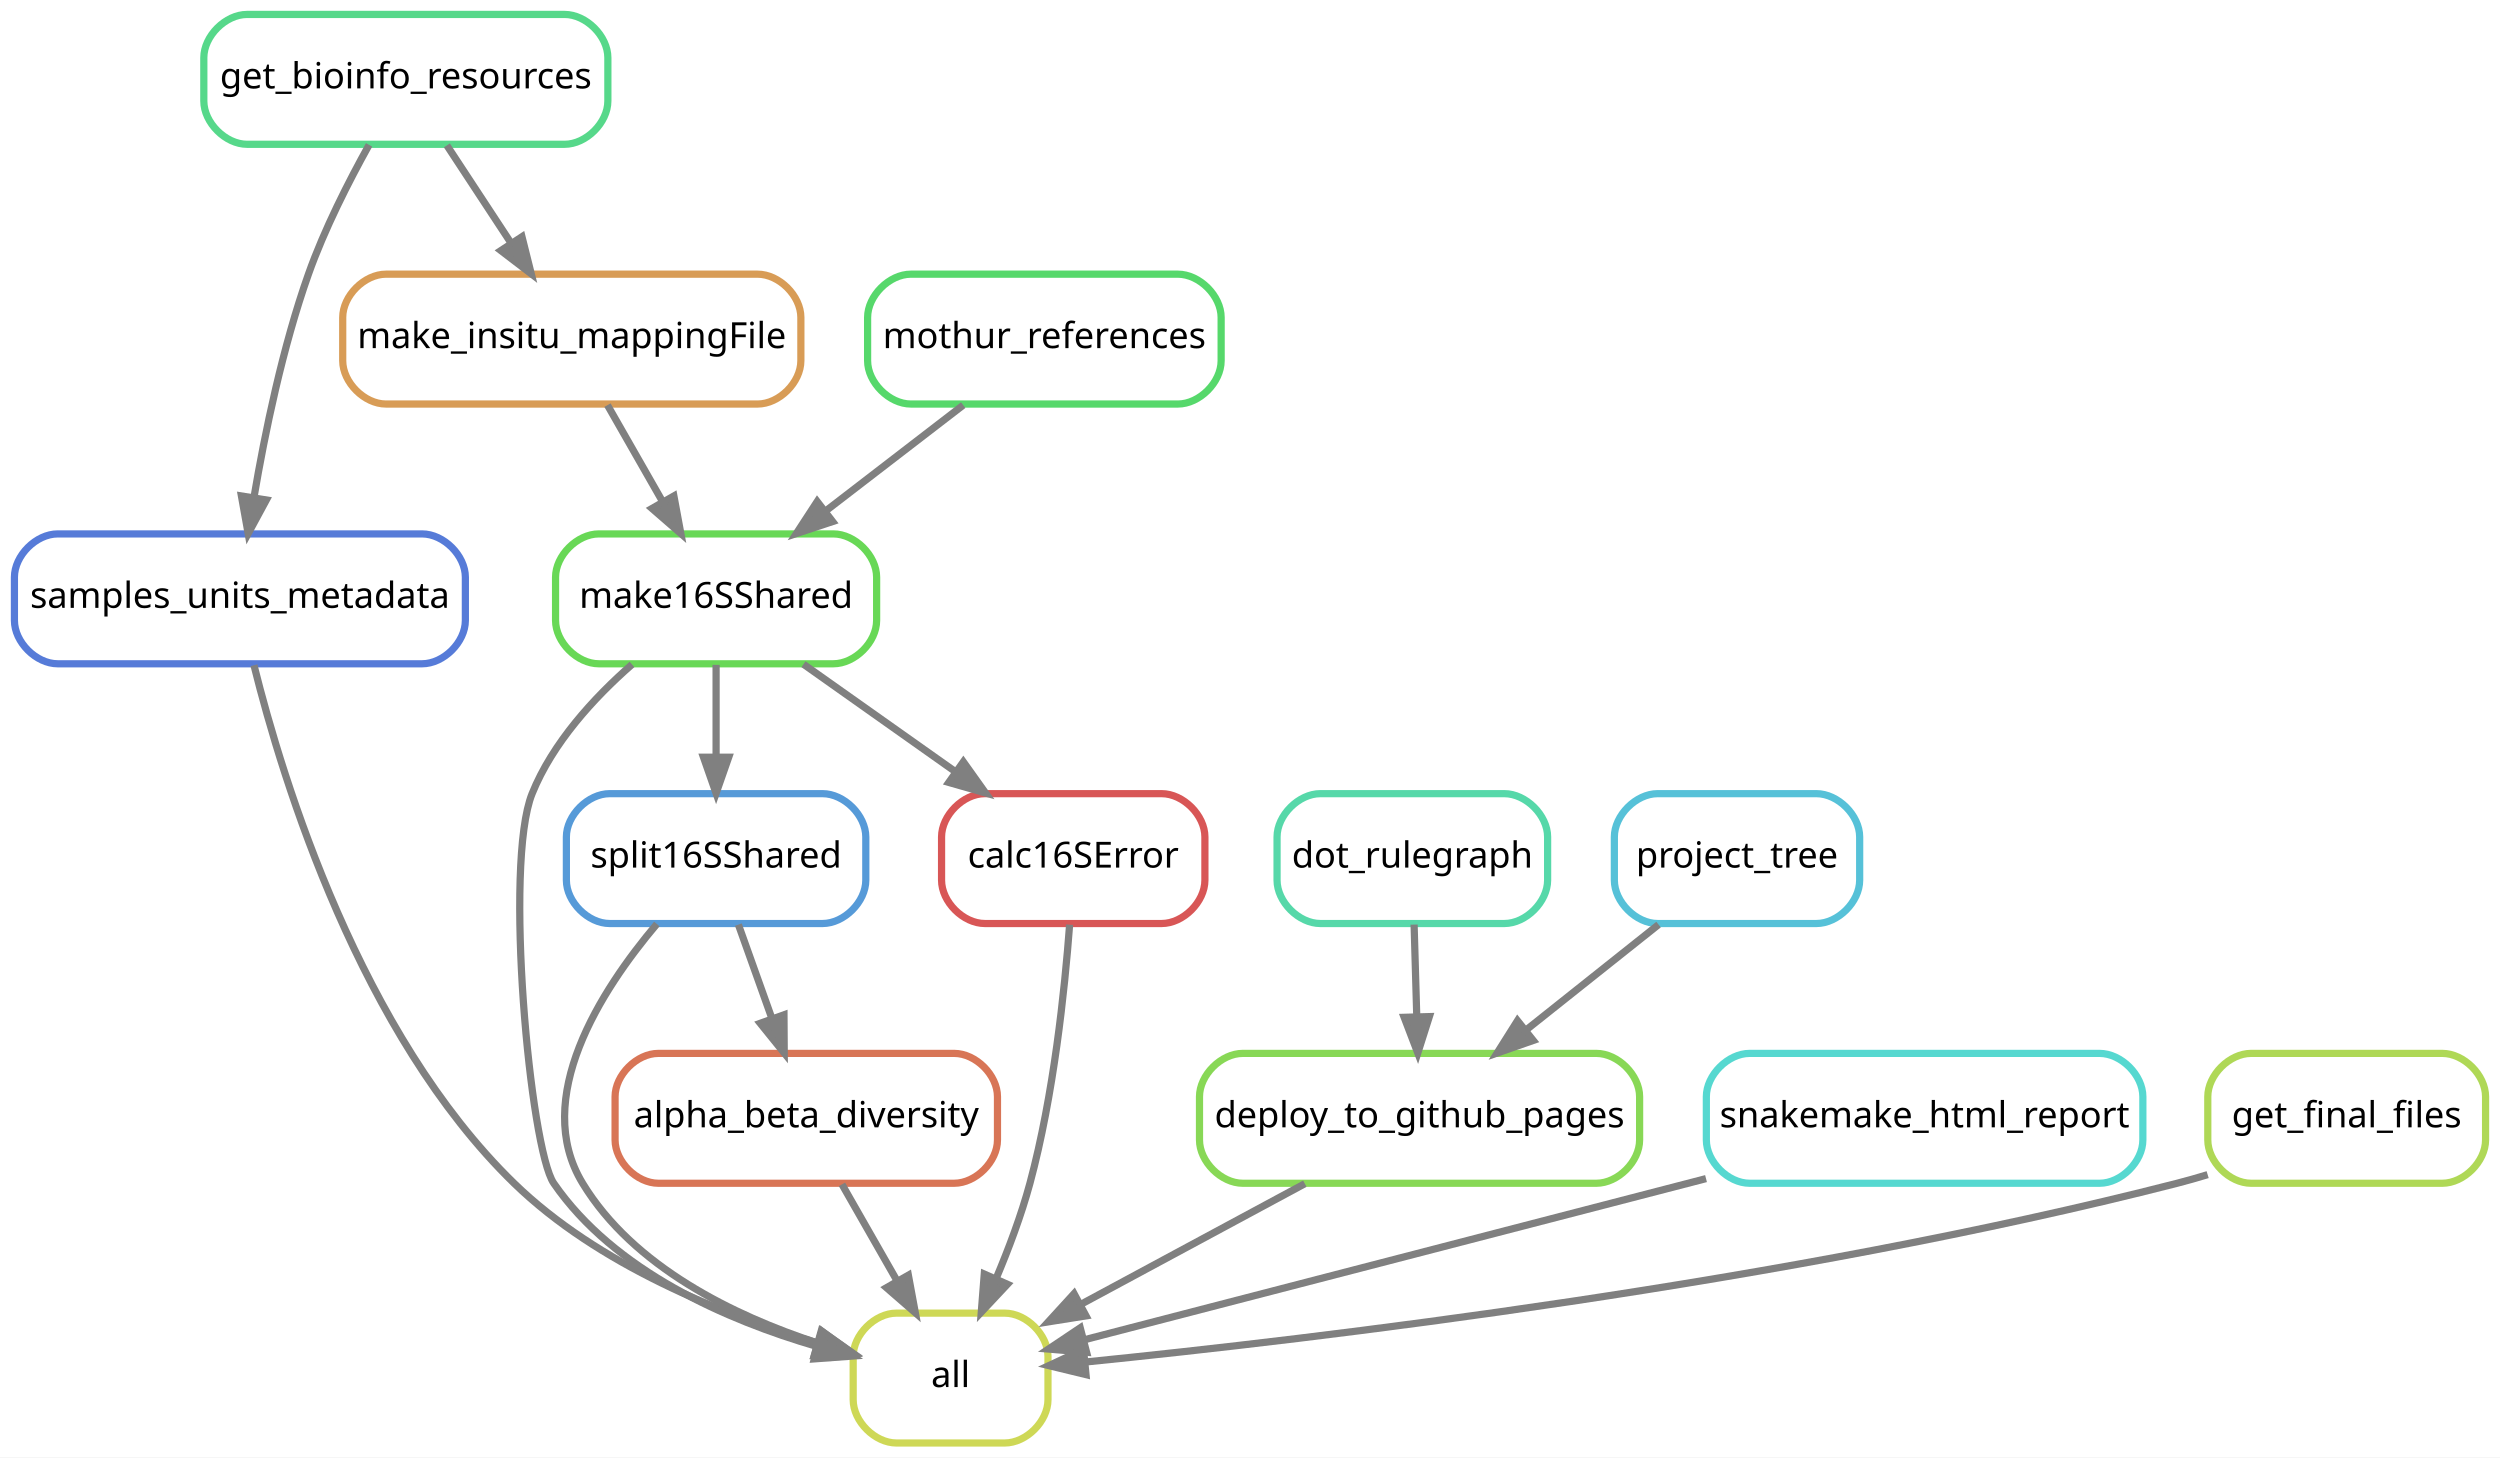
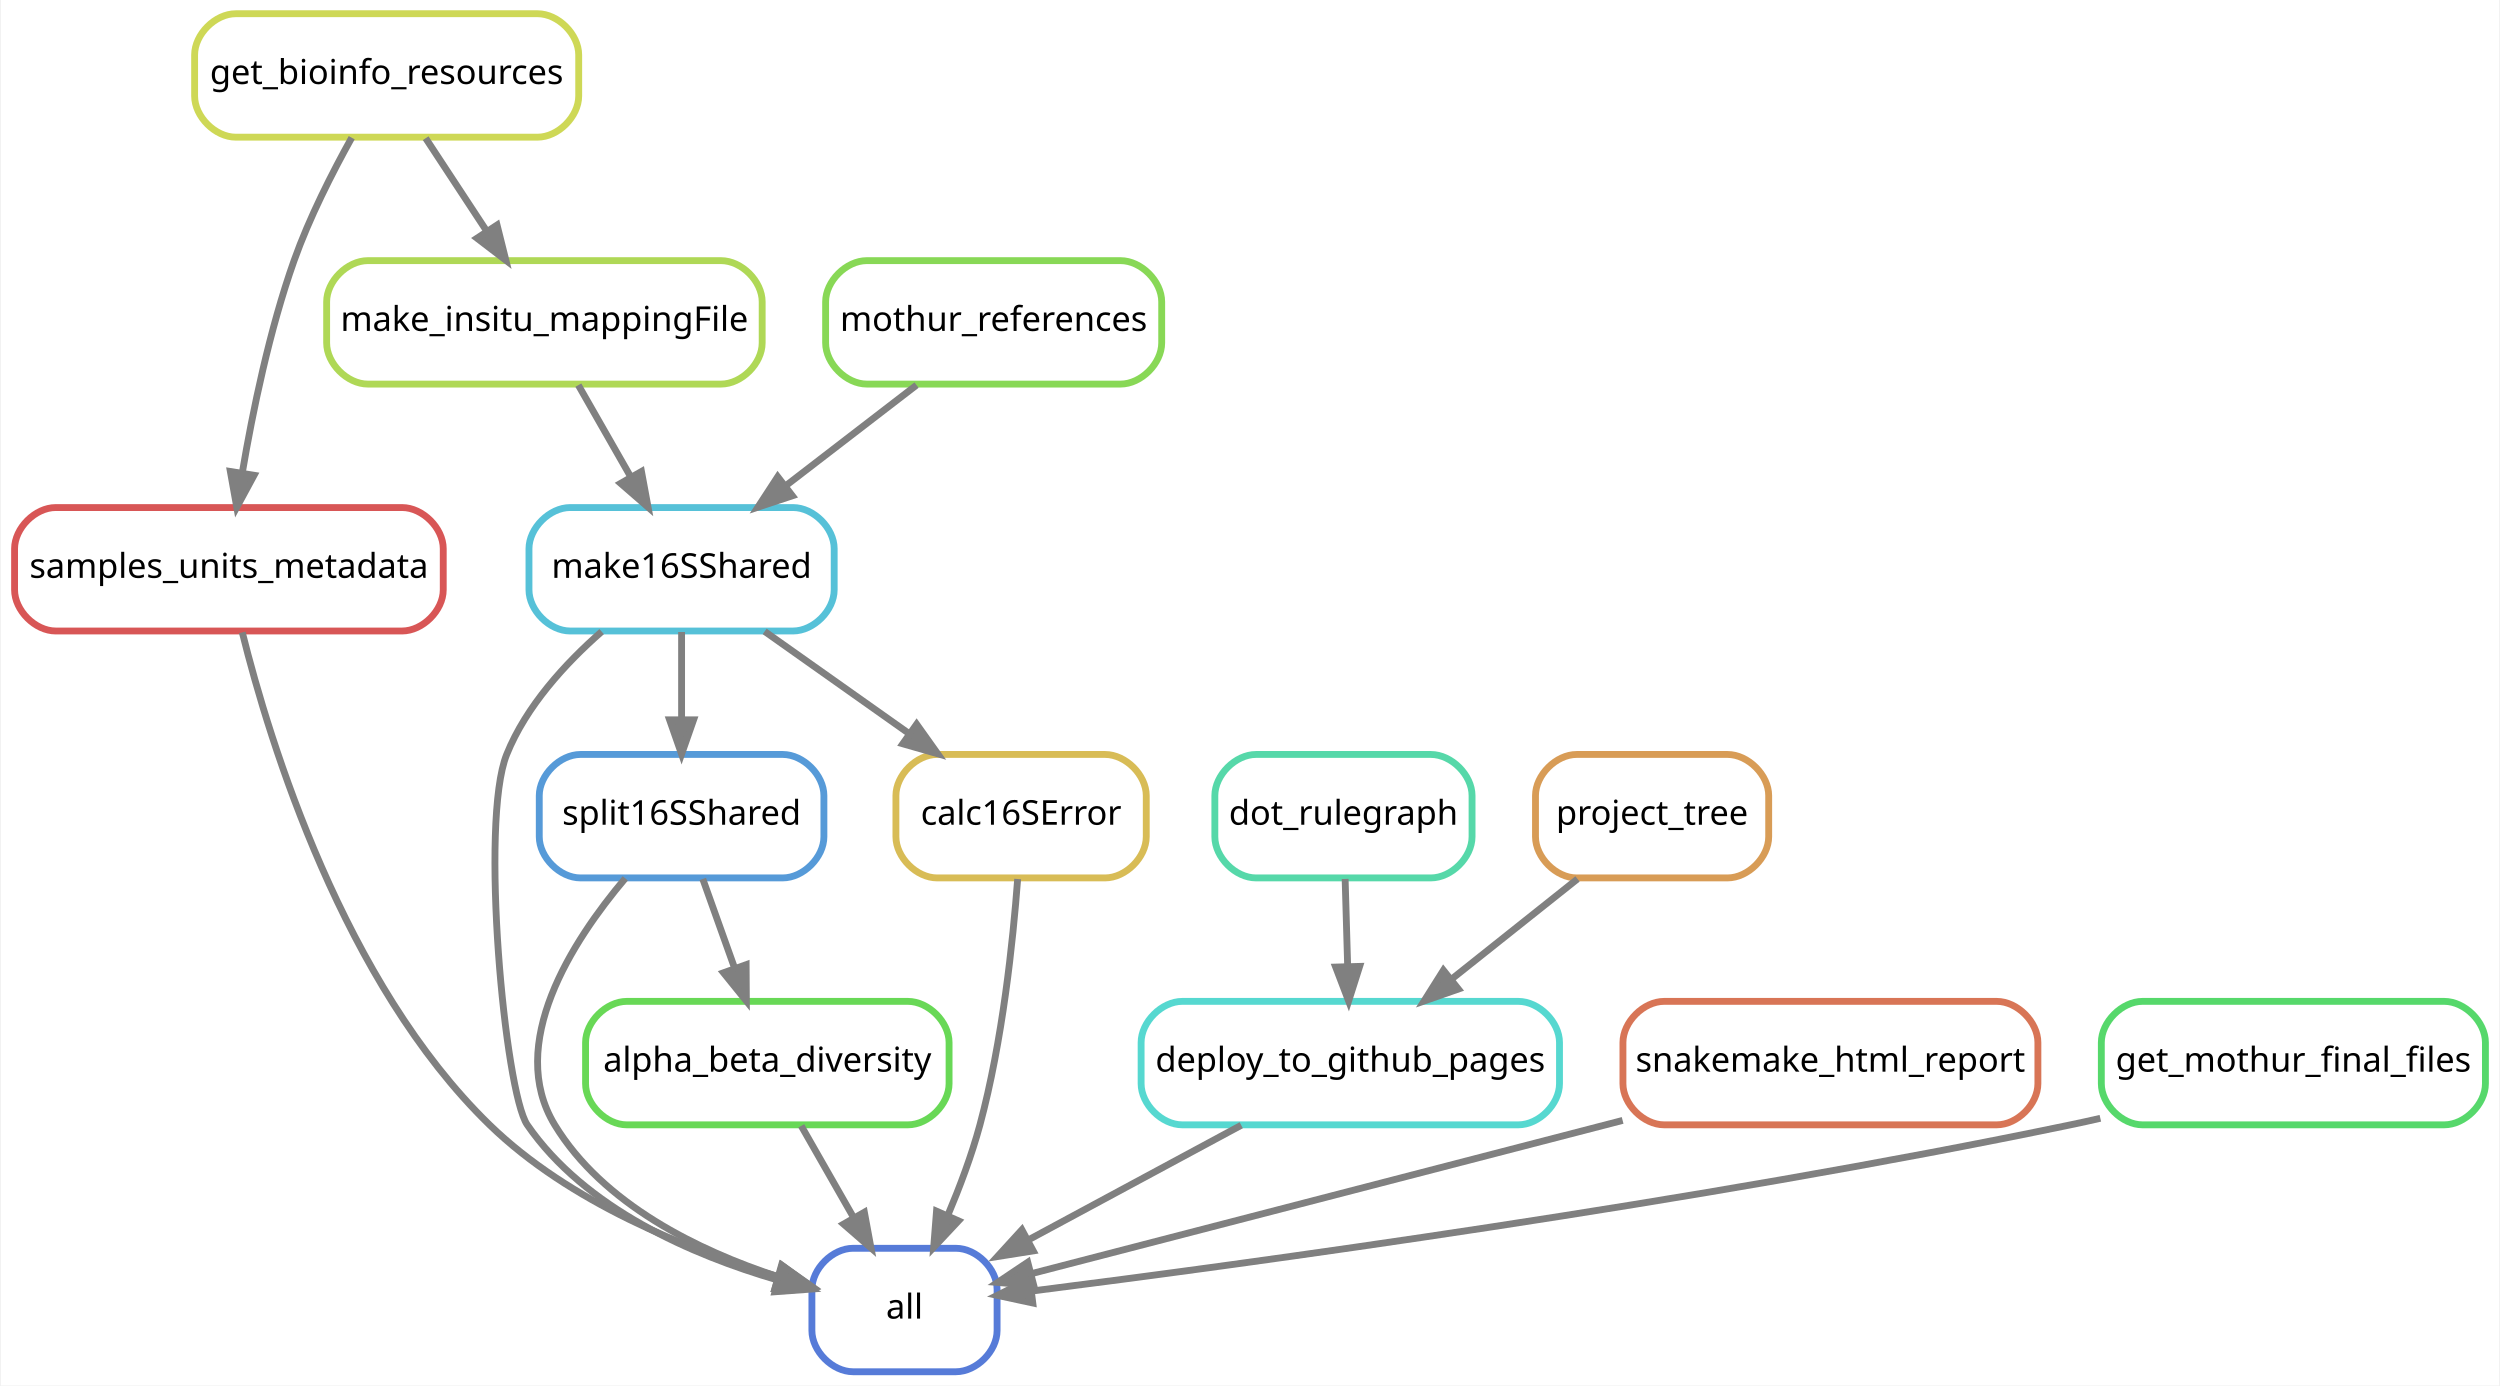
- <svg xmlns="http://www.w3.org/2000/svg" width="693pt" height="404pt" viewBox="0.00 0.00 693.00 404.00">
+ <svg xmlns="http://www.w3.org/2000/svg" width="729pt" height="404pt" viewBox="0.00 0.00 728.50 404.00">
  <g id="graph0" class="graph" transform="scale(1 1) rotate(0) translate(4 400)">
-     <polygon fill="white" stroke="none" points="-4,4 -4,-400 689,-400 689,4 -4,4" />
+     <polygon fill="white" stroke="none" points="-4,4 -4,-400 724.5,-400 724.5,4 -4,4" />
    <g id="node1" class="node">
-       <path fill="none" stroke="#ced856" stroke-width="2" d="M274.5,-36C274.5,-36 244.5,-36 244.5,-36 238.5,-36 232.5,-30 232.5,-24 232.5,-24 232.5,-12 232.5,-12 232.5,-6 238.5,0 244.5,0 244.5,0 274.5,0 274.5,0 280.5,0 286.5,-6 286.5,-12 286.5,-12 286.5,-24 286.5,-24 286.5,-30 280.5,-36 274.5,-36" />
+       <path fill="none" stroke="#567bd8" stroke-width="2" d="M274.5,-36C274.5,-36 244.5,-36 244.5,-36 238.5,-36 232.5,-30 232.5,-24 232.5,-24 232.5,-12 232.5,-12 232.5,-6 238.5,0 244.5,0 244.5,0 274.5,0 274.5,0 280.5,0 286.5,-6 286.5,-12 286.5,-12 286.5,-24 286.5,-24 286.5,-30 280.5,-36 274.5,-36" />
      <text text-anchor="middle" x="259.5" y="-15.5" font-family="sans" font-size="10.00">all</text>
    </g>
    <g id="node2" class="node">
-       <path fill="none" stroke="#567bd8" stroke-width="2" d="M113,-252C113,-252 12,-252 12,-252 6,-252 0,-246 0,-240 0,-240 0,-228 0,-228 0,-222 6,-216 12,-216 12,-216 113,-216 113,-216 119,-216 125,-222 125,-228 125,-228 125,-240 125,-240 125,-246 119,-252 113,-252" />
+       <path fill="none" stroke="#d85656" stroke-width="2" d="M113,-252C113,-252 12,-252 12,-252 6,-252 0,-246 0,-240 0,-240 0,-228 0,-228 0,-222 6,-216 12,-216 12,-216 113,-216 113,-216 119,-216 125,-222 125,-228 125,-228 125,-240 125,-240 125,-246 119,-252 113,-252" />
      <text text-anchor="middle" x="62.5" y="-231.5" font-family="sans" font-size="10.00">samples_units_metadata</text>
    </g>
-     <g id="edge8" class="edge">
+     <g id="edge1" class="edge">
      <path fill="none" stroke="grey" stroke-width="2" d="M66.4,-215.6C74.47,-183.25 95.95,-113.37 138.5,-72 161.73,-49.42 196.16,-35.62 222.36,-27.79" />
      <polygon fill="grey" stroke="grey" stroke-width="2" points="223.64,-31.06 232.31,-24.98 221.74,-24.33 223.64,-31.06" />
    </g>
    <g id="node3" class="node">
-       <path fill="none" stroke="#56d88a" stroke-width="2" d="M152.5,-396C152.5,-396 64.5,-396 64.5,-396 58.5,-396 52.5,-390 52.5,-384 52.5,-384 52.5,-372 52.5,-372 52.5,-366 58.5,-360 64.5,-360 64.5,-360 152.5,-360 152.5,-360 158.5,-360 164.5,-366 164.5,-372 164.5,-372 164.5,-384 164.5,-384 164.5,-390 158.5,-396 152.5,-396" />
+       <path fill="none" stroke="#ced856" stroke-width="2" d="M152.5,-396C152.5,-396 64.5,-396 64.5,-396 58.5,-396 52.5,-390 52.5,-384 52.5,-384 52.5,-372 52.5,-372 52.5,-366 58.5,-360 64.5,-360 64.5,-360 152.5,-360 152.5,-360 158.5,-360 164.5,-366 164.5,-372 164.5,-372 164.5,-384 164.5,-384 164.5,-390 158.5,-396 152.5,-396" />
      <text text-anchor="middle" x="108.5" y="-375.5" font-family="sans" font-size="10.00">get_bioinfo_resources</text>
    </g>
    <g id="edge9" class="edge">
      <path fill="none" stroke="grey" stroke-width="2" d="M98.31,-359.84C92.67,-349.71 85.92,-336.46 81.5,-324 74.34,-303.8 69.43,-280.03 66.4,-262.13" />
      <polygon fill="grey" stroke="grey" stroke-width="2" points="69.83,-261.41 64.79,-252.09 62.92,-262.52 69.83,-261.41" />
    </g>
    <g id="node5" class="node">
-       <path fill="none" stroke="#d89c56" stroke-width="2" d="M206,-324C206,-324 103,-324 103,-324 97,-324 91,-318 91,-312 91,-312 91,-300 91,-300 91,-294 97,-288 103,-288 103,-288 206,-288 206,-288 212,-288 218,-294 218,-300 218,-300 218,-312 218,-312 218,-318 212,-324 206,-324" />
+       <path fill="none" stroke="#afd856" stroke-width="2" d="M206,-324C206,-324 103,-324 103,-324 97,-324 91,-318 91,-312 91,-312 91,-300 91,-300 91,-294 97,-288 103,-288 103,-288 206,-288 206,-288 212,-288 218,-294 218,-300 218,-300 218,-312 218,-312 218,-318 212,-324 206,-324" />
      <text text-anchor="middle" x="154.5" y="-303.5" font-family="sans" font-size="10.00">make_insitu_mappingFile</text>
    </g>
    <g id="edge12" class="edge">
      <path fill="none" stroke="grey" stroke-width="2" d="M119.87,-359.7C125.22,-351.56 131.7,-341.69 137.61,-332.7" />
      <polygon fill="grey" stroke="grey" stroke-width="2" points="140.69,-334.38 143.26,-324.1 134.84,-330.54 140.69,-334.38" />
    </g>
    <g id="node4" class="node">
-       <path fill="none" stroke="#68d856" stroke-width="2" d="M227,-252C227,-252 162,-252 162,-252 156,-252 150,-246 150,-240 150,-240 150,-228 150,-228 150,-222 156,-216 162,-216 162,-216 227,-216 227,-216 233,-216 239,-222 239,-228 239,-228 239,-240 239,-240 239,-246 233,-252 227,-252" />
+       <path fill="none" stroke="#56c1d8" stroke-width="2" d="M227,-252C227,-252 162,-252 162,-252 156,-252 150,-246 150,-240 150,-240 150,-228 150,-228 150,-222 156,-216 162,-216 162,-216 227,-216 227,-216 233,-216 239,-222 239,-228 239,-228 239,-240 239,-240 239,-246 233,-252 227,-252" />
      <text text-anchor="middle" x="194.5" y="-231.5" font-family="sans" font-size="10.00">make16SShared</text>
    </g>
-     <g id="edge5" class="edge">
+     <g id="edge7" class="edge">
      <path fill="none" stroke="grey" stroke-width="2" d="M171.2,-215.82C160.6,-206.54 149.18,-194.09 143.5,-180 135.6,-160.4 142.97,-81.49 149.5,-72 166.29,-47.59 197.53,-34.04 222.44,-26.76" />
      <polygon fill="grey" stroke="grey" stroke-width="2" points="223.57,-30.08 232.32,-24.1 221.75,-23.32 223.57,-30.08" />
    </g>
    <g id="node7" class="node">
      <path fill="none" stroke="#569ad8" stroke-width="2" d="M224,-180C224,-180 165,-180 165,-180 159,-180 153,-174 153,-168 153,-168 153,-156 153,-156 153,-150 159,-144 165,-144 165,-144 224,-144 224,-144 230,-144 236,-150 236,-156 236,-156 236,-168 236,-168 236,-174 230,-180 224,-180" />
      <text text-anchor="middle" x="194.5" y="-159.5" font-family="sans" font-size="10.00">split16SShared</text>
    </g>
    <g id="edge13" class="edge">
      <path fill="none" stroke="grey" stroke-width="2" d="M194.5,-215.7C194.5,-207.98 194.5,-198.71 194.5,-190.11" />
      <polygon fill="grey" stroke="grey" stroke-width="2" points="198,-190.1 194.5,-180.1 191,-190.1 198,-190.1" />
    </g>
    <g id="node9" class="node">
-       <path fill="none" stroke="#d85656" stroke-width="2" d="M318,-180C318,-180 269,-180 269,-180 263,-180 257,-174 257,-168 257,-168 257,-156 257,-156 257,-150 263,-144 269,-144 269,-144 318,-144 318,-144 324,-144 330,-150 330,-156 330,-156 330,-168 330,-168 330,-174 324,-180 318,-180" />
+       <path fill="none" stroke="#d8bc56" stroke-width="2" d="M318,-180C318,-180 269,-180 269,-180 263,-180 257,-174 257,-168 257,-168 257,-156 257,-156 257,-150 263,-144 269,-144 269,-144 318,-144 318,-144 324,-144 330,-150 330,-156 330,-156 330,-168 330,-168 330,-174 324,-180 318,-180" />
      <text text-anchor="middle" x="293.5" y="-159.5" font-family="sans" font-size="10.00">calc16SError</text>
    </g>
    <g id="edge15" class="edge">
      <path fill="none" stroke="grey" stroke-width="2" d="M218.72,-215.88C231.42,-206.89 247.16,-195.76 260.92,-186.03" />
      <polygon fill="grey" stroke="grey" stroke-width="2" points="263.04,-188.82 269.19,-180.19 259,-183.11 263.04,-188.82" />
    </g>
    <g id="edge10" class="edge">
      <path fill="none" stroke="grey" stroke-width="2" d="M164.39,-287.7C168.99,-279.64 174.56,-269.89 179.65,-260.98" />
      <polygon fill="grey" stroke="grey" stroke-width="2" points="182.8,-262.52 184.73,-252.1 176.73,-259.05 182.8,-262.52" />
    </g>
    <g id="node6" class="node">
-       <path fill="none" stroke="#56d86b" stroke-width="2" d="M322.5,-324C322.5,-324 248.5,-324 248.5,-324 242.5,-324 236.5,-318 236.5,-312 236.5,-312 236.5,-300 236.5,-300 236.5,-294 242.5,-288 248.5,-288 248.5,-288 322.5,-288 322.5,-288 328.5,-288 334.5,-294 334.5,-300 334.5,-300 334.5,-312 334.5,-312 334.5,-318 328.5,-324 322.5,-324" />
+       <path fill="none" stroke="#88d856" stroke-width="2" d="M322.5,-324C322.5,-324 248.5,-324 248.5,-324 242.5,-324 236.5,-318 236.5,-312 236.5,-312 236.5,-300 236.5,-300 236.5,-294 242.5,-288 248.5,-288 248.5,-288 322.5,-288 322.5,-288 328.5,-288 334.5,-294 334.5,-300 334.5,-300 334.5,-312 334.5,-312 334.5,-318 328.5,-324 322.5,-324" />
      <text text-anchor="middle" x="285.5" y="-303.5" font-family="sans" font-size="10.00">mothur_references</text>
    </g>
    <g id="edge11" class="edge">
      <path fill="none" stroke="grey" stroke-width="2" d="M263.01,-287.7C251.54,-278.88 237.44,-268.03 225.02,-258.47" />
      <polygon fill="grey" stroke="grey" stroke-width="2" points="226.8,-255.43 216.74,-252.1 222.53,-260.98 226.8,-255.43" />
    </g>
-     <g id="edge7" class="edge">
+     <g id="edge8" class="edge">
      <path fill="none" stroke="grey" stroke-width="2" d="M178.08,-143.87C162.45,-125.38 143.25,-95.46 157.5,-72 171.58,-48.82 199.45,-35.32 222.51,-27.75" />
      <polygon fill="grey" stroke="grey" stroke-width="2" points="223.81,-31.01 232.37,-24.76 221.78,-24.31 223.81,-31.01" />
    </g>
    <g id="node8" class="node">
-       <path fill="none" stroke="#d87556" stroke-width="2" d="M260.5,-108C260.5,-108 178.5,-108 178.5,-108 172.5,-108 166.5,-102 166.5,-96 166.5,-96 166.5,-84 166.5,-84 166.5,-78 172.5,-72 178.5,-72 178.5,-72 260.5,-72 260.5,-72 266.5,-72 272.5,-78 272.5,-84 272.5,-84 272.5,-96 272.5,-96 272.5,-102 266.5,-108 260.5,-108" />
+       <path fill="none" stroke="#68d856" stroke-width="2" d="M260.5,-108C260.5,-108 178.5,-108 178.5,-108 172.5,-108 166.5,-102 166.5,-96 166.5,-96 166.5,-84 166.5,-84 166.5,-78 172.5,-72 178.5,-72 178.5,-72 260.5,-72 260.5,-72 266.5,-72 272.5,-78 272.5,-84 272.5,-84 272.5,-96 272.5,-96 272.5,-102 266.5,-108 260.5,-108" />
      <text text-anchor="middle" x="219.5" y="-87.5" font-family="sans" font-size="10.00">alpha_beta_diversity</text>
    </g>
    <g id="edge14" class="edge">
      <path fill="none" stroke="grey" stroke-width="2" d="M200.68,-143.7C203.5,-135.81 206.89,-126.3 210.02,-117.55" />
      <polygon fill="grey" stroke="grey" stroke-width="2" points="213.32,-118.7 213.39,-108.1 206.73,-116.34 213.32,-118.7" />
    </g>
-     <g id="edge2" class="edge">
+     <g id="edge4" class="edge">
      <path fill="none" stroke="grey" stroke-width="2" d="M229.39,-71.7C233.99,-63.64 239.56,-53.89 244.65,-44.98" />
      <polygon fill="grey" stroke="grey" stroke-width="2" points="247.8,-46.52 249.73,-36.1 241.73,-43.05 247.8,-46.52" />
    </g>
-     <g id="edge1" class="edge">
+     <g id="edge3" class="edge">
      <path fill="none" stroke="grey" stroke-width="2" d="M292.5,-143.68C291.14,-125.55 288.08,-96.38 281.5,-72 279.11,-63.15 275.6,-53.82 272.08,-45.49" />
      <polygon fill="grey" stroke="grey" stroke-width="2" points="275.25,-44 268.01,-36.27 268.84,-46.83 275.25,-44" />
    </g>
    <g id="node10" class="node">
-       <path fill="none" stroke="#88d856" stroke-width="2" d="M438.5,-108C438.5,-108 340.5,-108 340.5,-108 334.5,-108 328.5,-102 328.5,-96 328.5,-96 328.5,-84 328.5,-84 328.5,-78 334.5,-72 340.5,-72 340.5,-72 438.5,-72 438.5,-72 444.5,-72 450.5,-78 450.5,-84 450.5,-84 450.5,-96 450.5,-96 450.5,-102 444.5,-108 438.5,-108" />
+       <path fill="none" stroke="#56d8d0" stroke-width="2" d="M438.5,-108C438.5,-108 340.5,-108 340.5,-108 334.5,-108 328.5,-102 328.5,-96 328.5,-96 328.5,-84 328.5,-84 328.5,-78 334.5,-72 340.5,-72 340.5,-72 438.5,-72 438.5,-72 444.5,-72 450.5,-78 450.5,-84 450.5,-84 450.5,-96 450.5,-96 450.5,-102 444.5,-108 438.5,-108" />
      <text text-anchor="middle" x="389.5" y="-87.5" font-family="sans" font-size="10.00">deploy_to_github_pages</text>
    </g>
-     <g id="edge4" class="edge">
+     <g id="edge6" class="edge">
      <path fill="none" stroke="grey" stroke-width="2" d="M357.7,-71.88C338.88,-61.74 314.99,-48.88 295.48,-38.37" />
      <polygon fill="grey" stroke="grey" stroke-width="2" points="297.04,-35.24 286.58,-33.58 293.73,-41.4 297.04,-35.24" />
    </g>
    <g id="node11" class="node">
      <path fill="none" stroke="#56d8a9" stroke-width="2" d="M413,-180C413,-180 362,-180 362,-180 356,-180 350,-174 350,-168 350,-168 350,-156 350,-156 350,-150 356,-144 362,-144 362,-144 413,-144 413,-144 419,-144 425,-150 425,-156 425,-156 425,-168 425,-168 425,-174 419,-180 413,-180" />
      <text text-anchor="middle" x="387.5" y="-159.5" font-family="sans" font-size="10.00">dot_rulegraph</text>
    </g>
-     <g id="edge17" class="edge">
+     <g id="edge16" class="edge">
      <path fill="none" stroke="grey" stroke-width="2" d="M387.99,-143.7C388.21,-135.98 388.48,-126.71 388.73,-118.11" />
      <polygon fill="grey" stroke="grey" stroke-width="2" points="392.22,-118.2 389.01,-108.1 385.23,-118 392.22,-118.2" />
    </g>
    <g id="node12" class="node">
-       <path fill="none" stroke="#56c1d8" stroke-width="2" d="M499.5,-180C499.5,-180 455.5,-180 455.5,-180 449.5,-180 443.5,-174 443.5,-168 443.5,-168 443.5,-156 443.5,-156 443.5,-150 449.5,-144 455.5,-144 455.5,-144 499.5,-144 499.5,-144 505.5,-144 511.5,-150 511.5,-156 511.5,-156 511.5,-168 511.5,-168 511.5,-174 505.5,-180 499.5,-180" />
+       <path fill="none" stroke="#d89c56" stroke-width="2" d="M499.5,-180C499.5,-180 455.5,-180 455.5,-180 449.5,-180 443.5,-174 443.5,-168 443.5,-168 443.5,-156 443.5,-156 443.5,-150 449.5,-144 455.5,-144 455.5,-144 499.5,-144 499.5,-144 505.5,-144 511.5,-150 511.5,-156 511.5,-156 511.5,-168 511.5,-168 511.5,-174 505.5,-180 499.5,-180" />
      <text text-anchor="middle" x="477.5" y="-159.5" font-family="sans" font-size="10.00">project_tree</text>
    </g>
-     <g id="edge16" class="edge">
+     <g id="edge17" class="edge">
      <path fill="none" stroke="grey" stroke-width="2" d="M455.75,-143.7C444.66,-134.88 431.03,-124.03 419.01,-114.47" />
      <polygon fill="grey" stroke="grey" stroke-width="2" points="421.01,-111.59 411,-108.1 416.65,-117.07 421.01,-111.59" />
    </g>
    <g id="node13" class="node">
-       <path fill="none" stroke="#56d8d0" stroke-width="2" d="M578,-108C578,-108 481,-108 481,-108 475,-108 469,-102 469,-96 469,-96 469,-84 469,-84 469,-78 475,-72 481,-72 481,-72 578,-72 578,-72 584,-72 590,-78 590,-84 590,-84 590,-96 590,-96 590,-102 584,-108 578,-108" />
+       <path fill="none" stroke="#d87556" stroke-width="2" d="M578,-108C578,-108 481,-108 481,-108 475,-108 469,-102 469,-96 469,-96 469,-84 469,-84 469,-78 475,-72 481,-72 481,-72 578,-72 578,-72 584,-72 590,-78 590,-84 590,-84 590,-96 590,-96 590,-102 584,-108 578,-108" />
      <text text-anchor="middle" x="529.5" y="-87.5" font-family="sans" font-size="10.00">snakemake_html_report</text>
    </g>
-     <g id="edge6" class="edge">
+     <g id="edge2" class="edge">
      <path fill="none" stroke="grey" stroke-width="2" d="M468.91,-73.29C415.97,-59.57 340.83,-40.09 296.43,-28.58" />
      <polygon fill="grey" stroke="grey" stroke-width="2" points="297.2,-25.16 286.64,-26.04 295.44,-31.93 297.2,-25.16" />
    </g>
    <g id="node14" class="node">
-       <path fill="none" stroke="#afd856" stroke-width="2" d="M673,-108C673,-108 620,-108 620,-108 614,-108 608,-102 608,-96 608,-96 608,-84 608,-84 608,-78 614,-72 620,-72 620,-72 673,-72 673,-72 679,-72 685,-78 685,-84 685,-84 685,-96 685,-96 685,-102 679,-108 673,-108" />
-       <text text-anchor="middle" x="646.5" y="-87.5" font-family="sans" font-size="10.00">get_final_files</text>
+       <path fill="none" stroke="#56d86b" stroke-width="2" d="M708.5,-108C708.5,-108 620.5,-108 620.5,-108 614.5,-108 608.5,-102 608.5,-96 608.5,-96 608.5,-84 608.5,-84 608.5,-78 614.5,-72 620.5,-72 620.5,-72 708.5,-72 708.5,-72 714.5,-72 720.5,-78 720.5,-84 720.5,-84 720.5,-96 720.5,-96 720.5,-102 714.5,-108 708.5,-108" />
+       <text text-anchor="middle" x="664.5" y="-87.5" font-family="sans" font-size="10.00">get_mothur_final_files</text>
    </g>
-     <g id="edge3" class="edge">
-       <path fill="none" stroke="grey" stroke-width="2" d="M607.96,-74.39C605.11,-73.52 602.27,-72.71 599.5,-72 491.46,-44.31 360.17,-28.82 297,-22.46" />
-       <polygon fill="grey" stroke="grey" stroke-width="2" points="297.04,-18.95 286.74,-21.45 296.35,-25.92 297.04,-18.95" />
+     <g id="edge5" class="edge">
+       <path fill="none" stroke="grey" stroke-width="2" d="M608.21,-73.91C605.27,-73.23 602.35,-72.59 599.5,-72 490.31,-49.27 359.54,-31.5 296.75,-23.55" />
+       <polygon fill="grey" stroke="grey" stroke-width="2" points="296.91,-20.04 286.55,-22.27 296.04,-26.99 296.91,-20.04" />
    </g>
  </g>
</svg>
